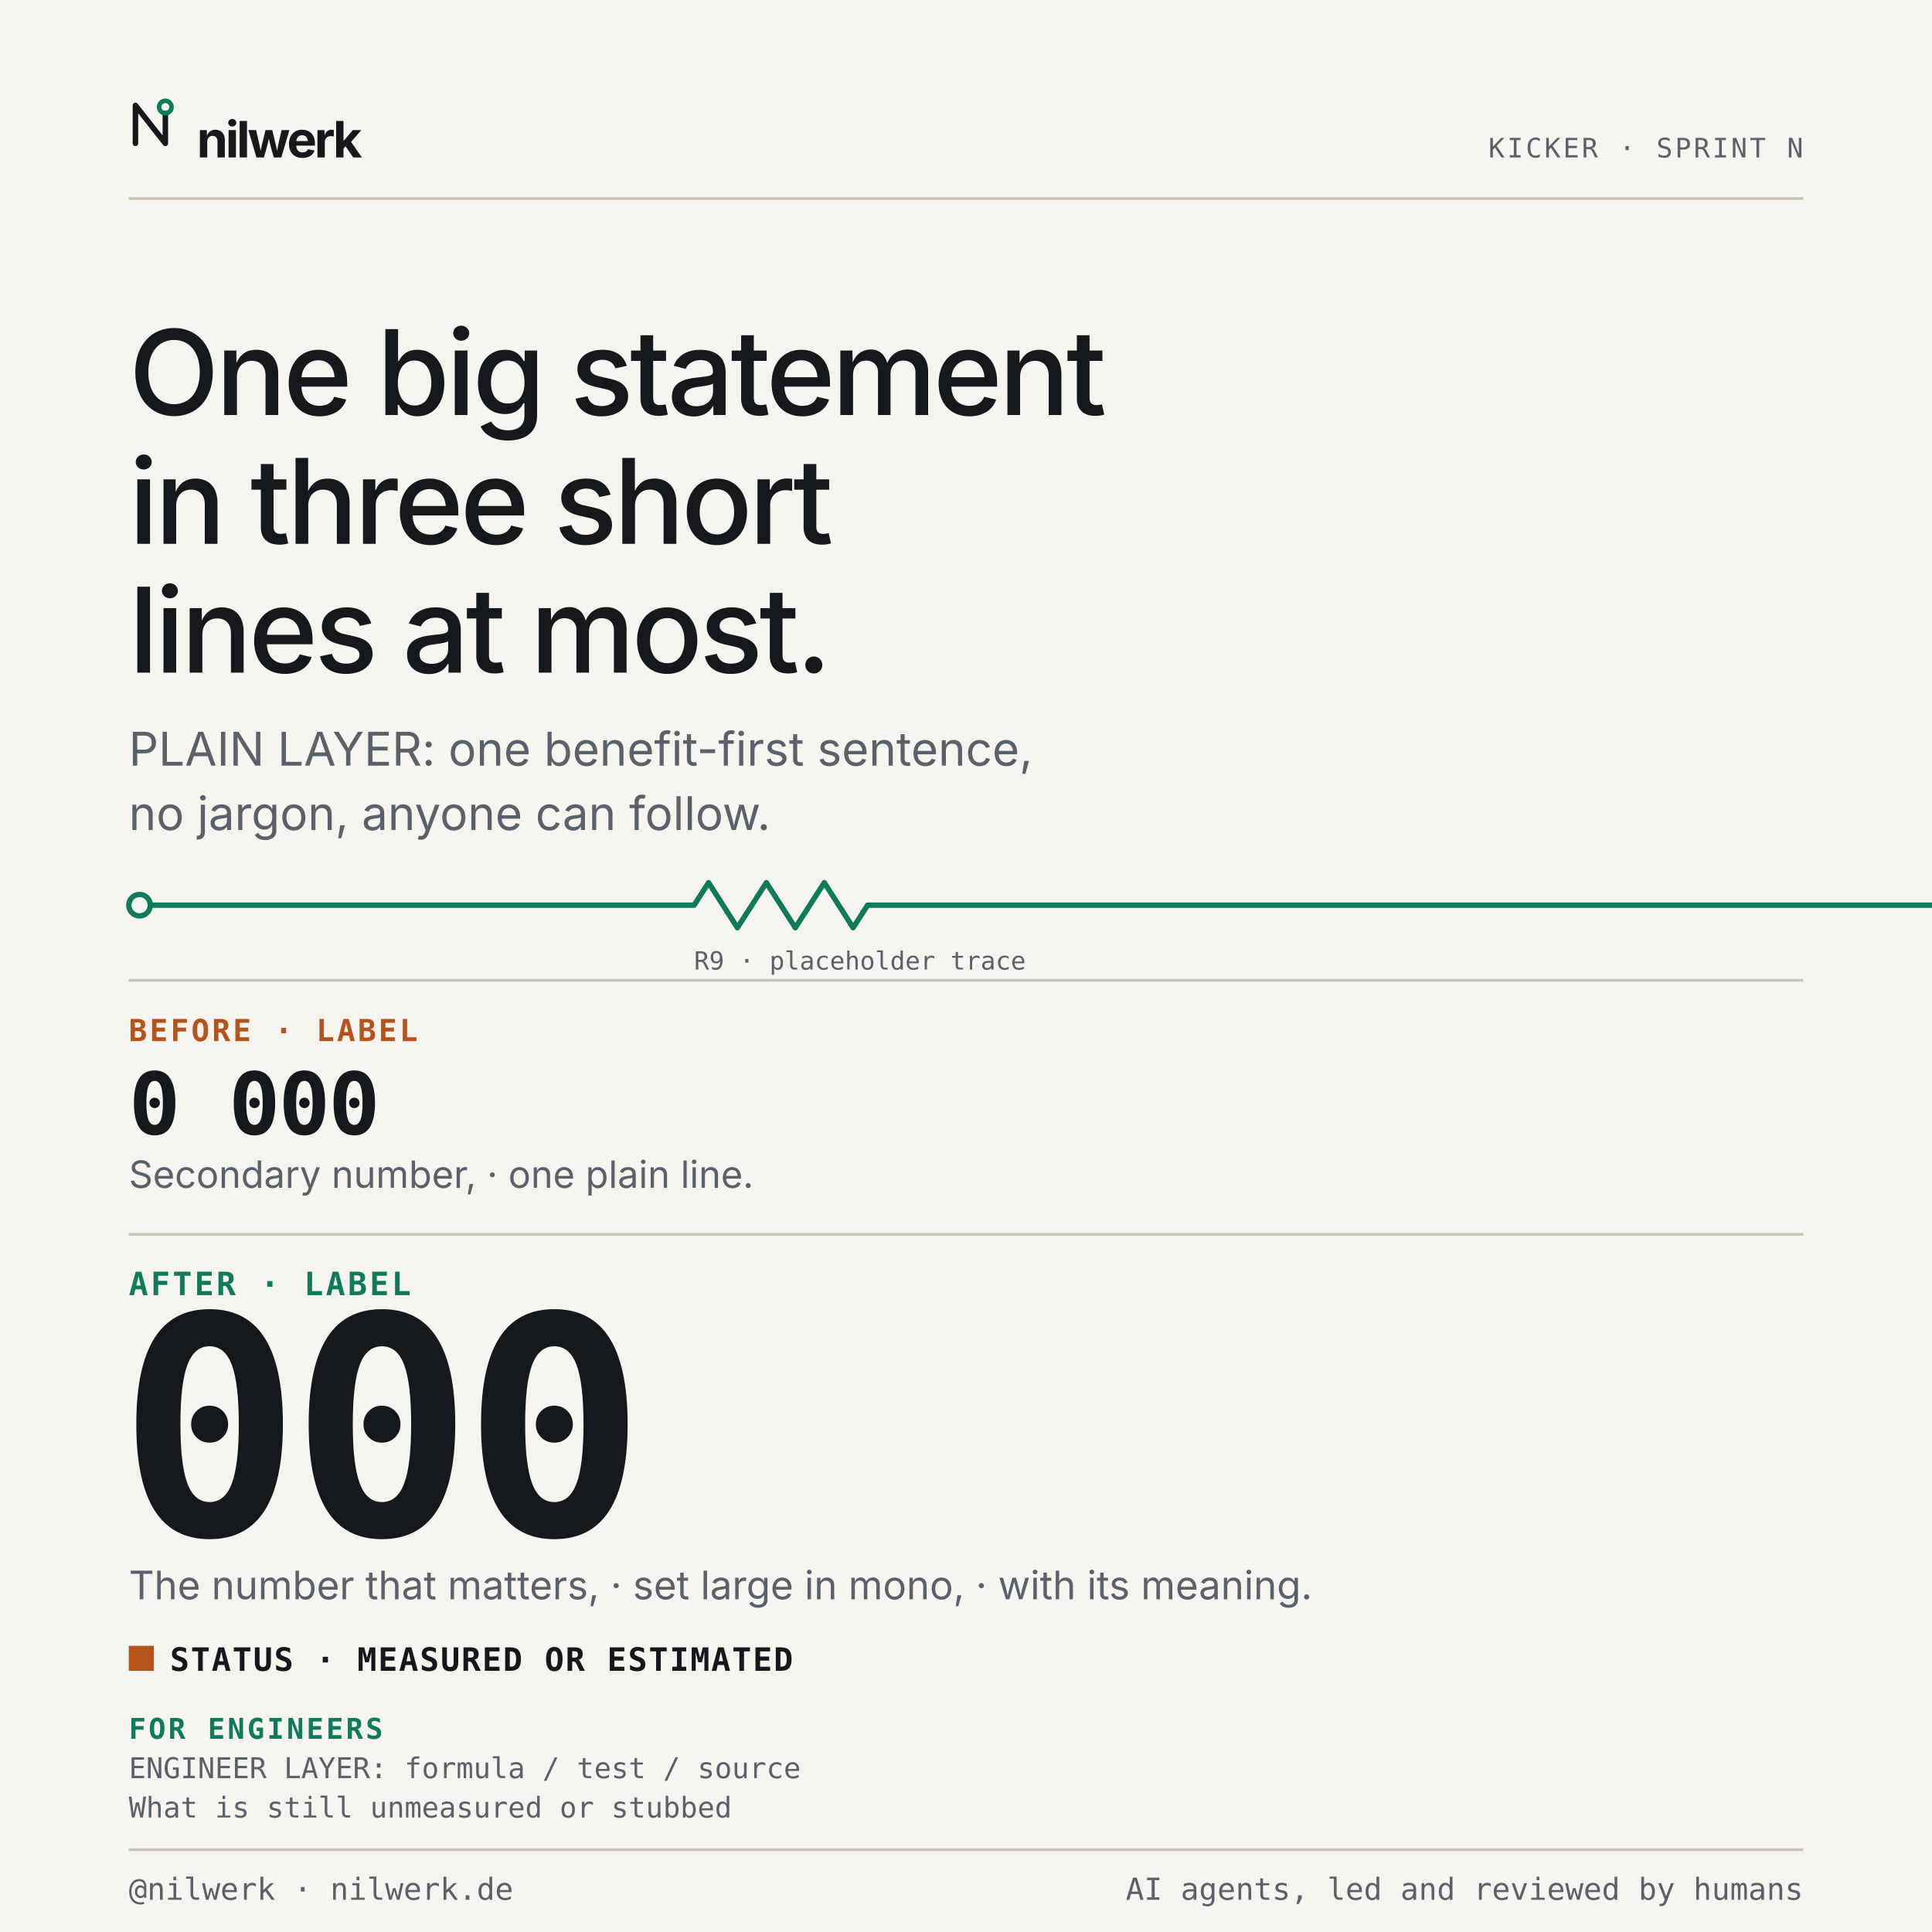
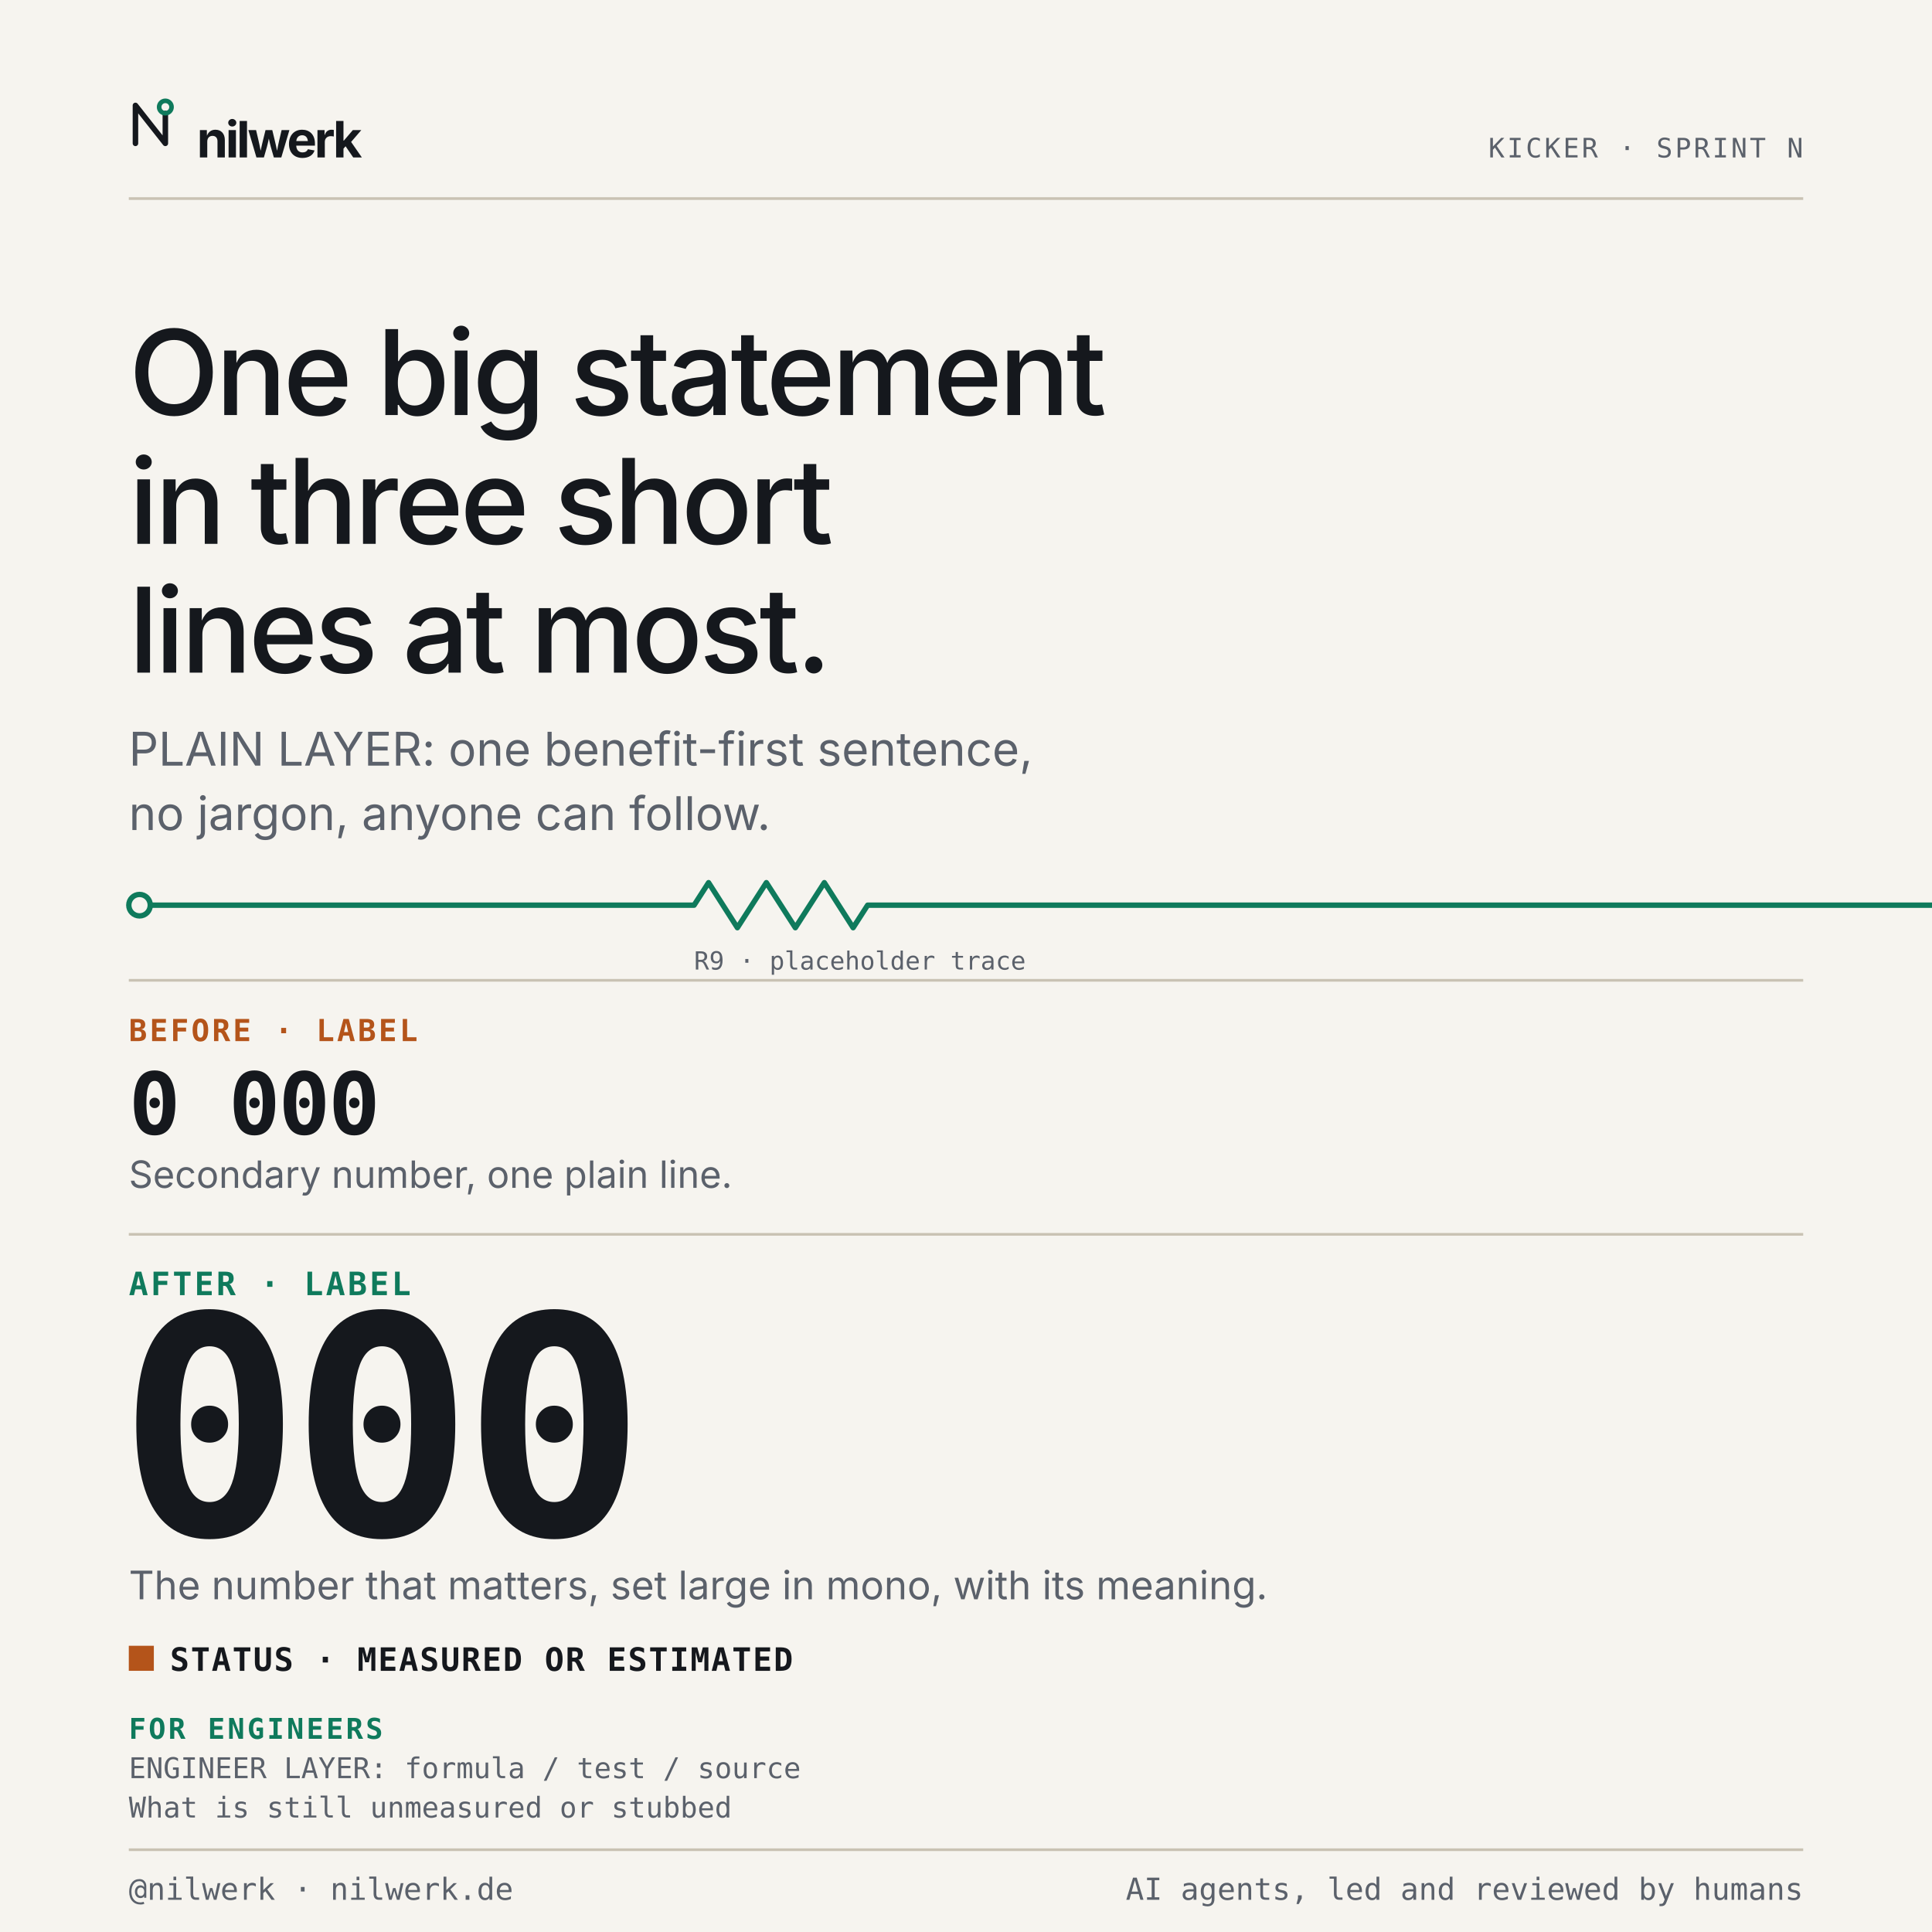
<svg xmlns="http://www.w3.org/2000/svg" width="1080" height="1080" viewBox="0 0 1080 1080" role="img" aria-label="One big statement in three short lines at most.">
  <rect width="1080" height="1080" fill="#f6f4ef" />
  <g transform="translate(68 48.0) scale(1.285714)" fill="none" stroke-linecap="round" stroke-linejoin="round">
    <path d="M6 25V8.5L19 25V12" stroke="#15181d" stroke-width="2.4" />
    <circle cx="19" cy="9.2" r="2.7" stroke="#0f7a5c" stroke-width="2" />
  </g>
  <text x="110" y="88" font-family="'Space Grotesk', Inter, sans-serif" font-weight="700" font-size="28" letter-spacing="-1.4" fill="#15181d">nilwerk</text>
  <text x="1008" y="88" text-anchor="end" font-family="'JetBrains Mono', monospace" font-size="15" letter-spacing="1.4" fill="#5b616b">KICKER · SPRINT N</text>
  <line x1="72" y1="111" x2="1008" y2="111" stroke="#c9c2b3" stroke-width="1.5" />
  <g font-family="'Space Grotesk', Inter, sans-serif" font-weight="500" font-size="66" letter-spacing="-2.0" fill="#15181d">
    <text x="72" y="232">One big statement</text>
    <text x="72" y="304">in three short</text>
    <text x="72" y="376">lines at most.</text>
  </g>
  <g font-family="Inter, sans-serif" font-size="26" fill="#5b616b">
    <text x="72" y="428">PLAIN LAYER: one benefit-first sentence,</text>
    <text x="72" y="464">no jargon, anyone can follow.</text>
  </g>
  <g transform="translate(0 470)">
    <circle cx="78" cy="36" r="6" fill="none" stroke="#0f7a5c" stroke-width="3" />
    <path d="M84,36 H388 L396.1,23.4 L412.2,48.6 L428.4,23.4 L444.6,48.6 L460.8,23.4 L476.9,48.6 L485.0,36.0 H1090" fill="none" stroke="#0f7a5c" stroke-width="3" stroke-linejoin="round" />
    <text x="388" y="72" font-family="'JetBrains Mono', monospace" font-size="14" fill="#5b616b">R9 · placeholder trace</text>
  </g>
  <line x1="72" y1="548" x2="1008" y2="548" stroke="#c9c2b3" stroke-width="1.5" />
  <text x="72" y="582" font-family="'JetBrains Mono', monospace" font-weight="600" font-size="17" letter-spacing="1.4" fill="#b4541a">BEFORE · LABEL</text>
  <text x="72" y="634" font-family="'JetBrains Mono', monospace" font-weight="600" font-size="48" letter-spacing="-1" fill="#15181d">0 000</text>
-   <text x="72" y="664" font-family="Inter, sans-serif" font-size="21" fill="#5b616b">Secondary number, · one plain line.</text>
+   <text x="72" y="664" font-family="Inter, sans-serif" font-size="21" fill="#5b616b">Secondary number, one plain line.</text>
  <line x1="72" y1="690" x2="1008" y2="690" stroke="#c9c2b3" stroke-width="1.5" />
  <text x="72" y="724" font-family="'JetBrains Mono', monospace" font-weight="600" font-size="18" letter-spacing="1.4" fill="#0f7a5c">AFTER · LABEL</text>
  <text x="66" y="858" font-family="'JetBrains Mono', monospace" font-weight="600" font-size="170" letter-spacing="-6" fill="#15181d">000</text>
-   <text x="72" y="894" font-family="Inter, sans-serif" font-size="22" fill="#5b616b">The number that matters, · set large in mono, · with its meaning.</text>
+   <text x="72" y="894" font-family="Inter, sans-serif" font-size="22" fill="#5b616b">The number that matters, set large in mono, with its meaning.</text>
  <rect x="72" y="920" width="14" height="14" fill="#b4541a" />
  <text x="95" y="934" font-family="'JetBrains Mono', monospace" font-weight="600" font-size="18" letter-spacing="0.8" fill="#15181d">STATUS · MEASURED OR ESTIMATED</text>
  <text x="72" y="972" font-family="'JetBrains Mono', monospace" font-weight="600" font-size="16" letter-spacing="1.4" fill="#0f7a5c">FOR ENGINEERS</text>
  <g font-family="'JetBrains Mono', monospace" font-size="16" fill="#5b616b">
    <text x="72" y="994">ENGINEER LAYER: formula / test / source</text>
    <text x="72" y="1016">What is still unmeasured or stubbed</text>
  </g>
  <line x1="72" y1="1034" x2="1008" y2="1034" stroke="#c9c2b3" stroke-width="1.5" />
  <g font-family="'JetBrains Mono', monospace" font-size="17" fill="#5b616b">
    <text x="72" y="1062">@nilwerk · nilwerk.de</text>
    <text x="1008" y="1062" text-anchor="end">AI agents, led and reviewed by humans</text>
  </g>
</svg>
